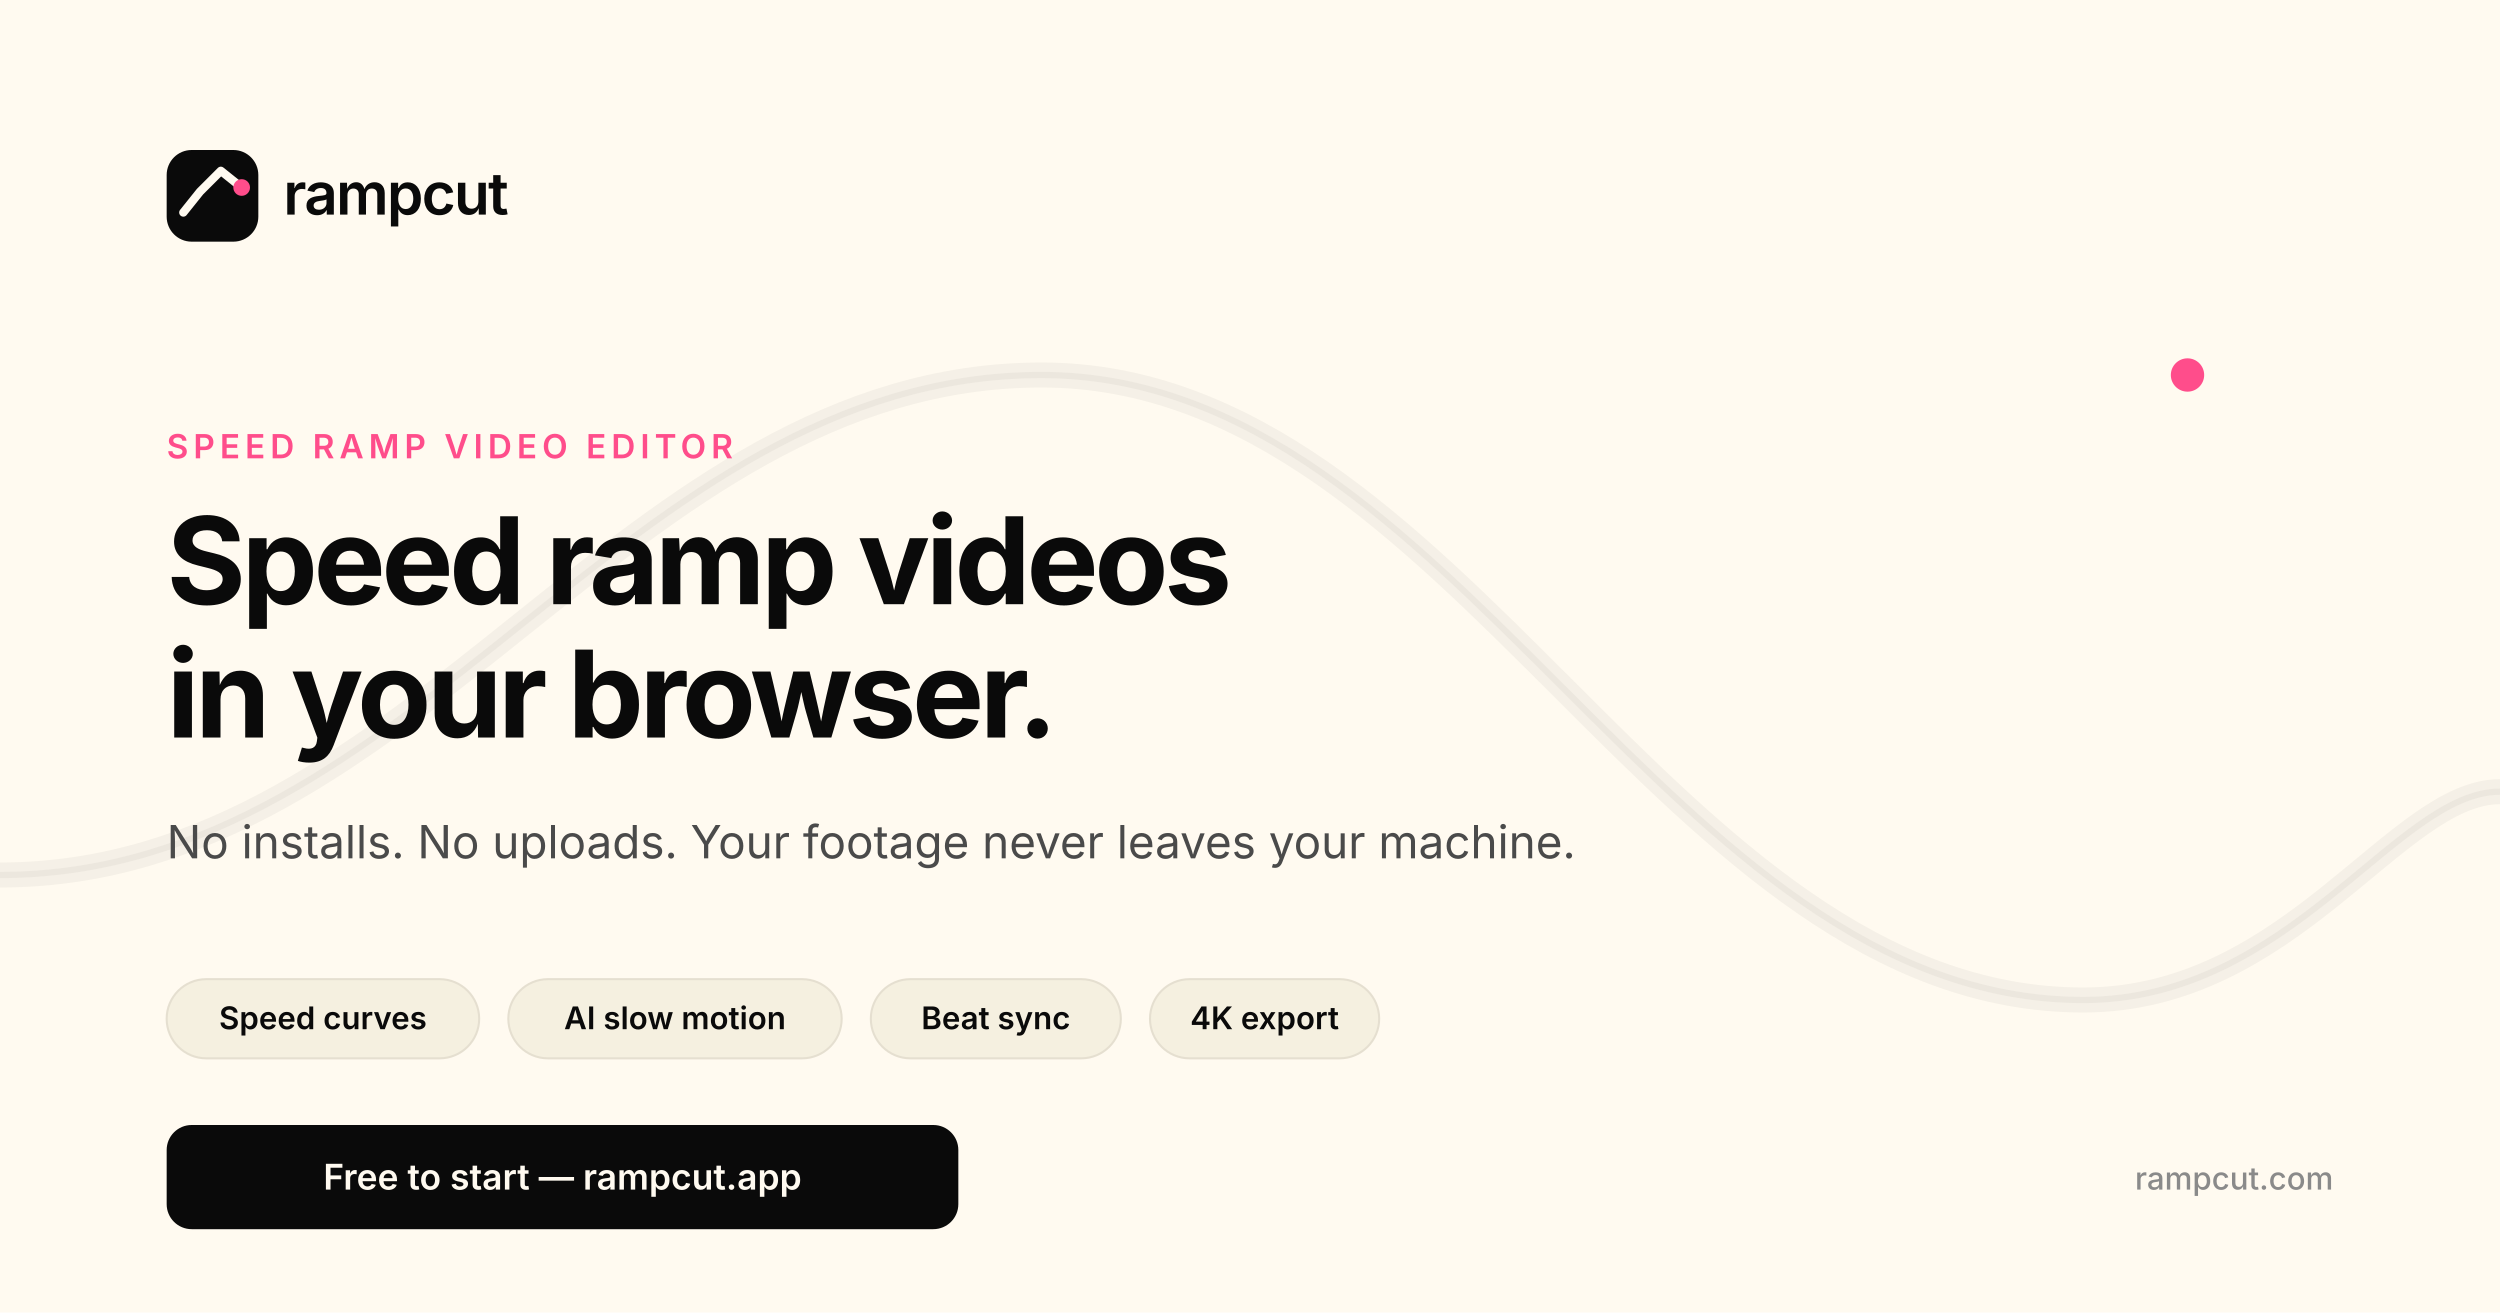
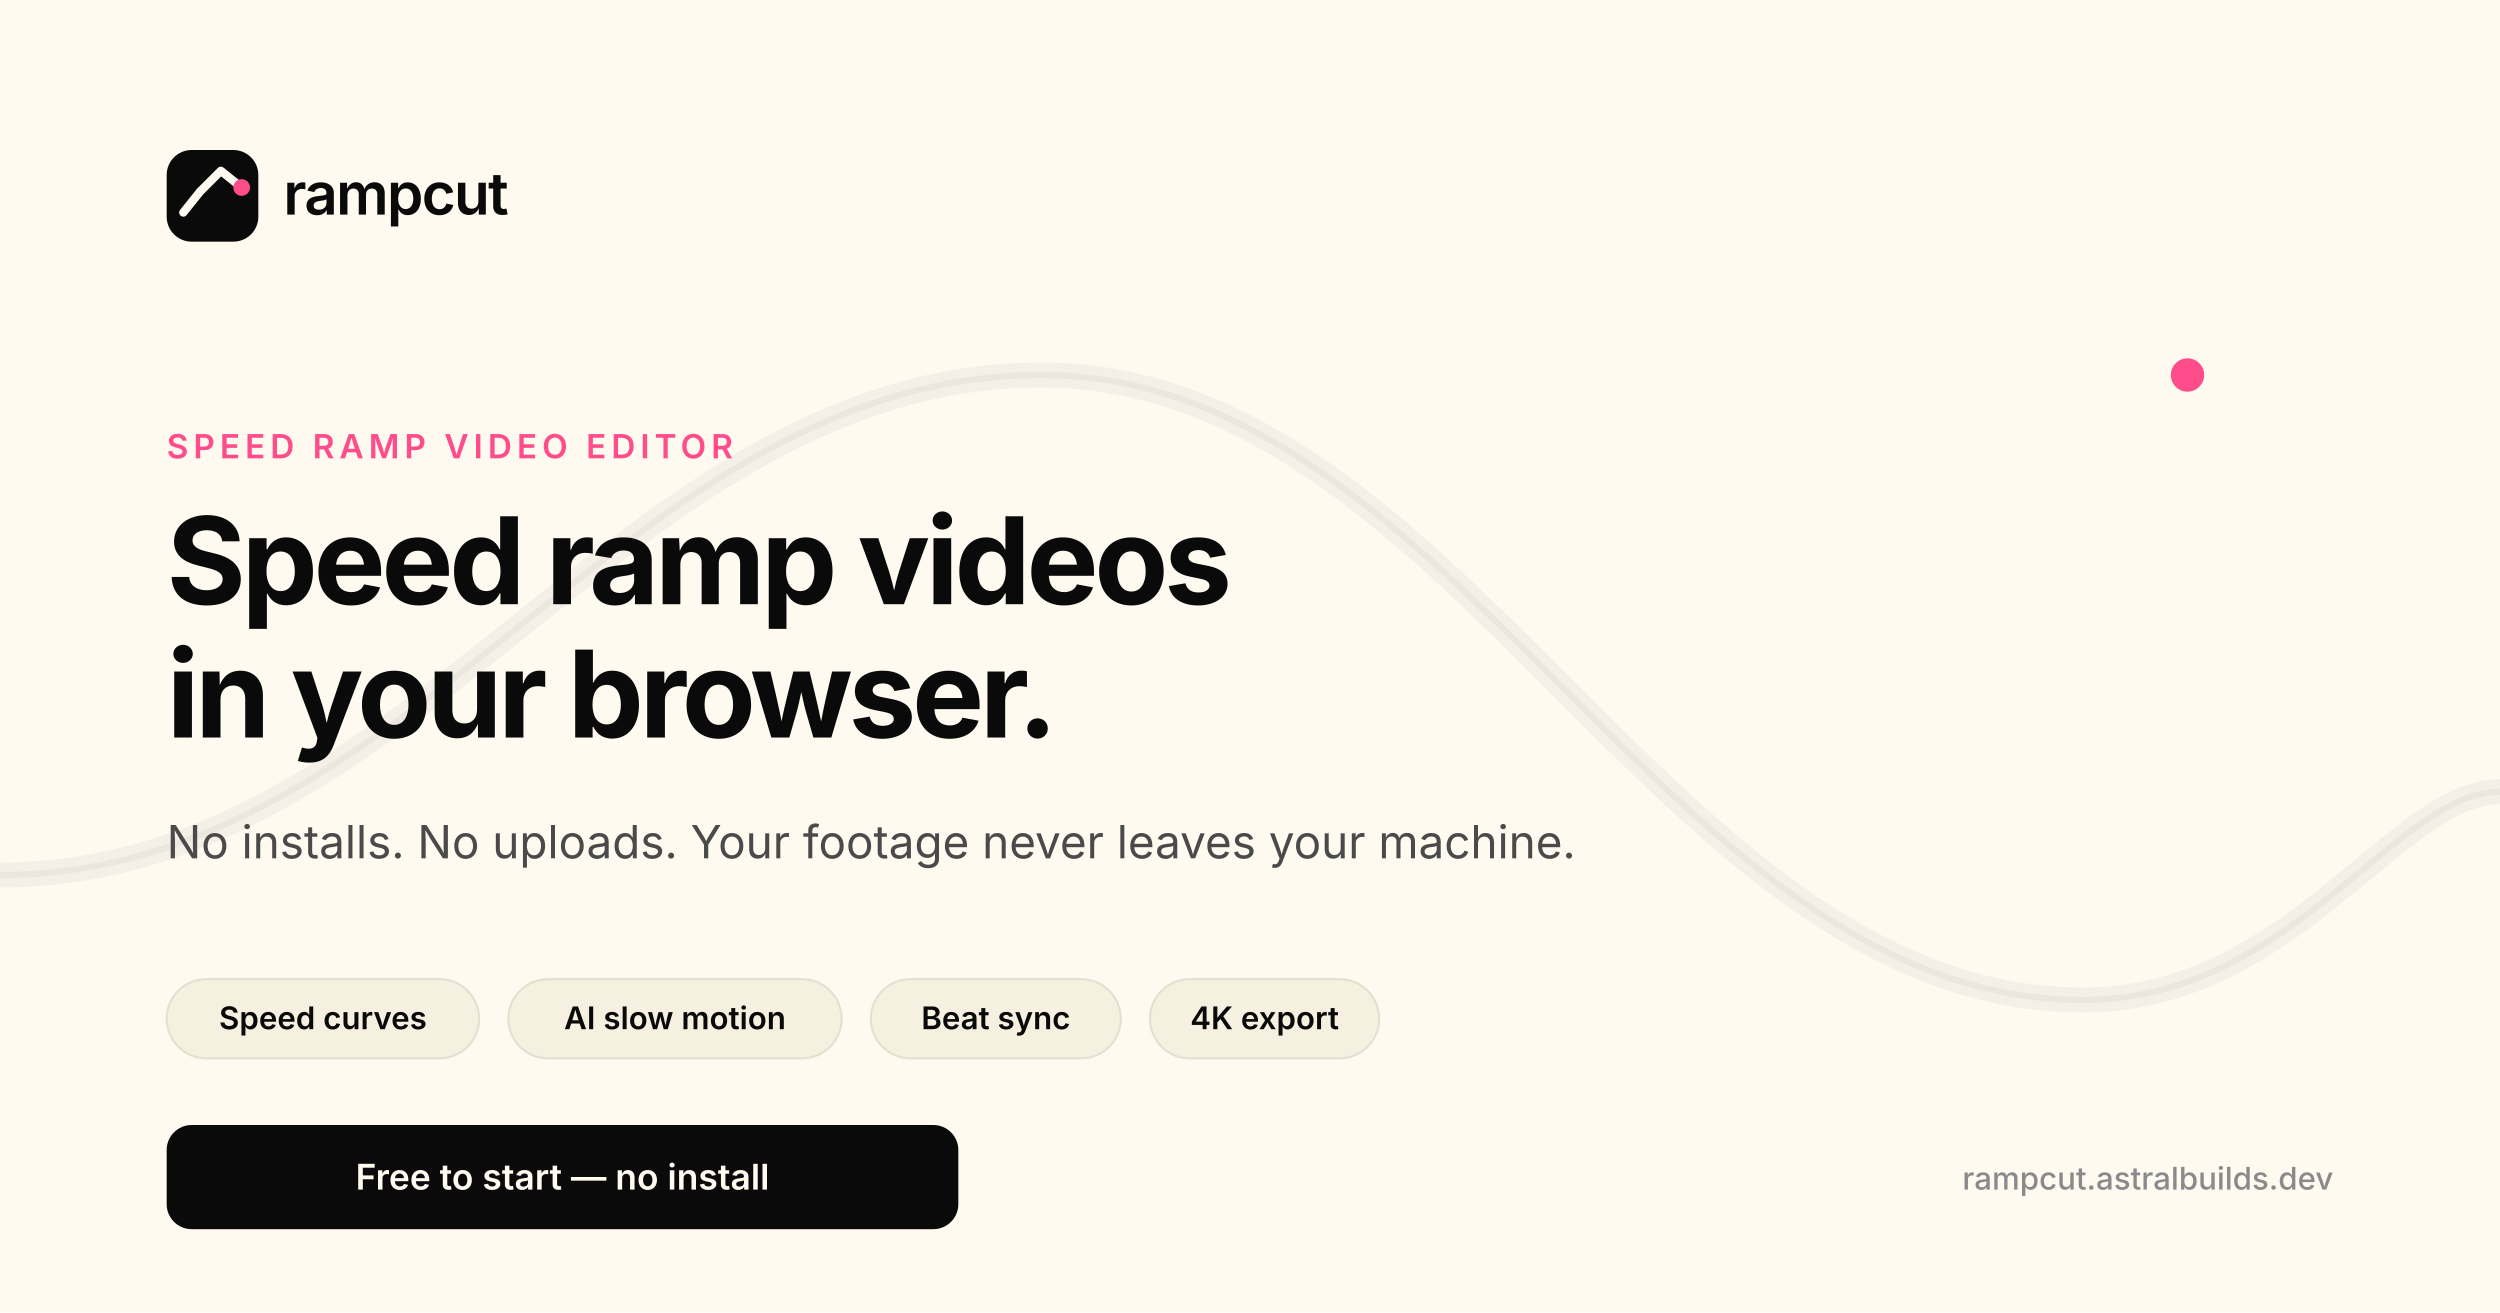
<svg xmlns="http://www.w3.org/2000/svg" width="1200" height="630" viewBox="0 0 1200 630" fill="none">
  <rect width="1200" height="630" fill="#fffaf0" />
  <g opacity="0.08">
    <path d="M 0 420 C 200 420 300 180 500 180 C 700 180 800 480 1000 480 C 1100 480 1150 380 1200 380" stroke="#0a0a0a" stroke-width="3" fill="none" stroke-linecap="round" />
    <path d="M 0 420 C 200 420 300 180 500 180 C 700 180 800 480 1000 480 C 1100 480 1150 380 1200 380" stroke="#0a0a0a" stroke-width="12" fill="none" stroke-linecap="round" opacity="0.5" />
  </g>
  <circle cx="1050" cy="180" r="8" fill="#ff4d8b" />
  <g transform="translate(80, 72)">
    <rect width="44" height="44" rx="12" fill="#0a0a0a" />
    <polyline points="8,30 16,20 26,10 36,18" stroke="#fffaf0" stroke-width="4" stroke-linecap="round" stroke-linejoin="round" fill="none" />
    <circle cx="36" cy="18" r="4" fill="#ff4d8b" />
  </g>
  <text x="136" y="103" font-family="Inter, -apple-system, sans-serif" font-size="28" font-weight="600" fill="#0a0a0a" letter-spacing="-0.8">rampcut</text>
  <text x="80" y="220" font-family="Inter, sans-serif" font-size="16" font-weight="600" fill="#ff4d8b" letter-spacing="2.4">SPEED RAMP VIDEO EDITOR</text>
  <text x="80" y="290" font-family="Inter, sans-serif" font-size="58" font-weight="700" fill="#0a0a0a" letter-spacing="-2">Speed ramp videos</text>
  <text x="80" y="354" font-family="Inter, sans-serif" font-size="58" font-weight="700" fill="#0a0a0a" letter-spacing="-2">in your browser.</text>
  <text x="80" y="412" font-family="Inter, sans-serif" font-size="22" font-weight="400" fill="#4a4a4a">No installs. No uploads. Your footage never leaves your machine.</text>
  <g font-family="Inter, sans-serif" font-size="15" font-weight="600">
    <rect x="80" y="470" width="150" height="38" rx="19" fill="#f5f0e0" stroke="#e5dfd0" stroke-width="1" />
    <text x="155" y="494" text-anchor="middle" fill="#0a0a0a">Speed curves</text>
    <rect x="244" y="470" width="160" height="38" rx="19" fill="#f5f0e0" stroke="#e5dfd0" stroke-width="1" />
    <text x="324" y="494" text-anchor="middle" fill="#0a0a0a">AI slow motion</text>
    <rect x="418" y="470" width="120" height="38" rx="19" fill="#f5f0e0" stroke="#e5dfd0" stroke-width="1" />
    <text x="478" y="494" text-anchor="middle" fill="#0a0a0a">Beat sync</text>
    <rect x="552" y="470" width="110" height="38" rx="19" fill="#f5f0e0" stroke="#e5dfd0" stroke-width="1" />
    <text x="607" y="494" text-anchor="middle" fill="#0a0a0a">4K export</text>
  </g>
  <rect x="80" y="540" width="380" height="50" rx="12" fill="#0a0a0a" />
-   <text x="270" y="571" text-anchor="middle" font-family="Inter, sans-serif" font-size="17" font-weight="600" fill="#fffaf0">Free to start — rampcut.app</text>
-   <text x="1120" y="571" text-anchor="end" font-family="Inter, sans-serif" font-size="15" font-weight="500" fill="#8a8a8a">rampcut.com</text>
+   <text x="270" y="571" text-anchor="middle" font-family="Inter, sans-serif" font-size="17" font-weight="600" fill="#fffaf0">Free to start — no install</text>
+   <text x="1120" y="571" text-anchor="end" font-family="Inter, sans-serif" font-size="15" font-weight="500" fill="#8a8a8a">rampcut.astralbuilds.dev</text>
</svg>
